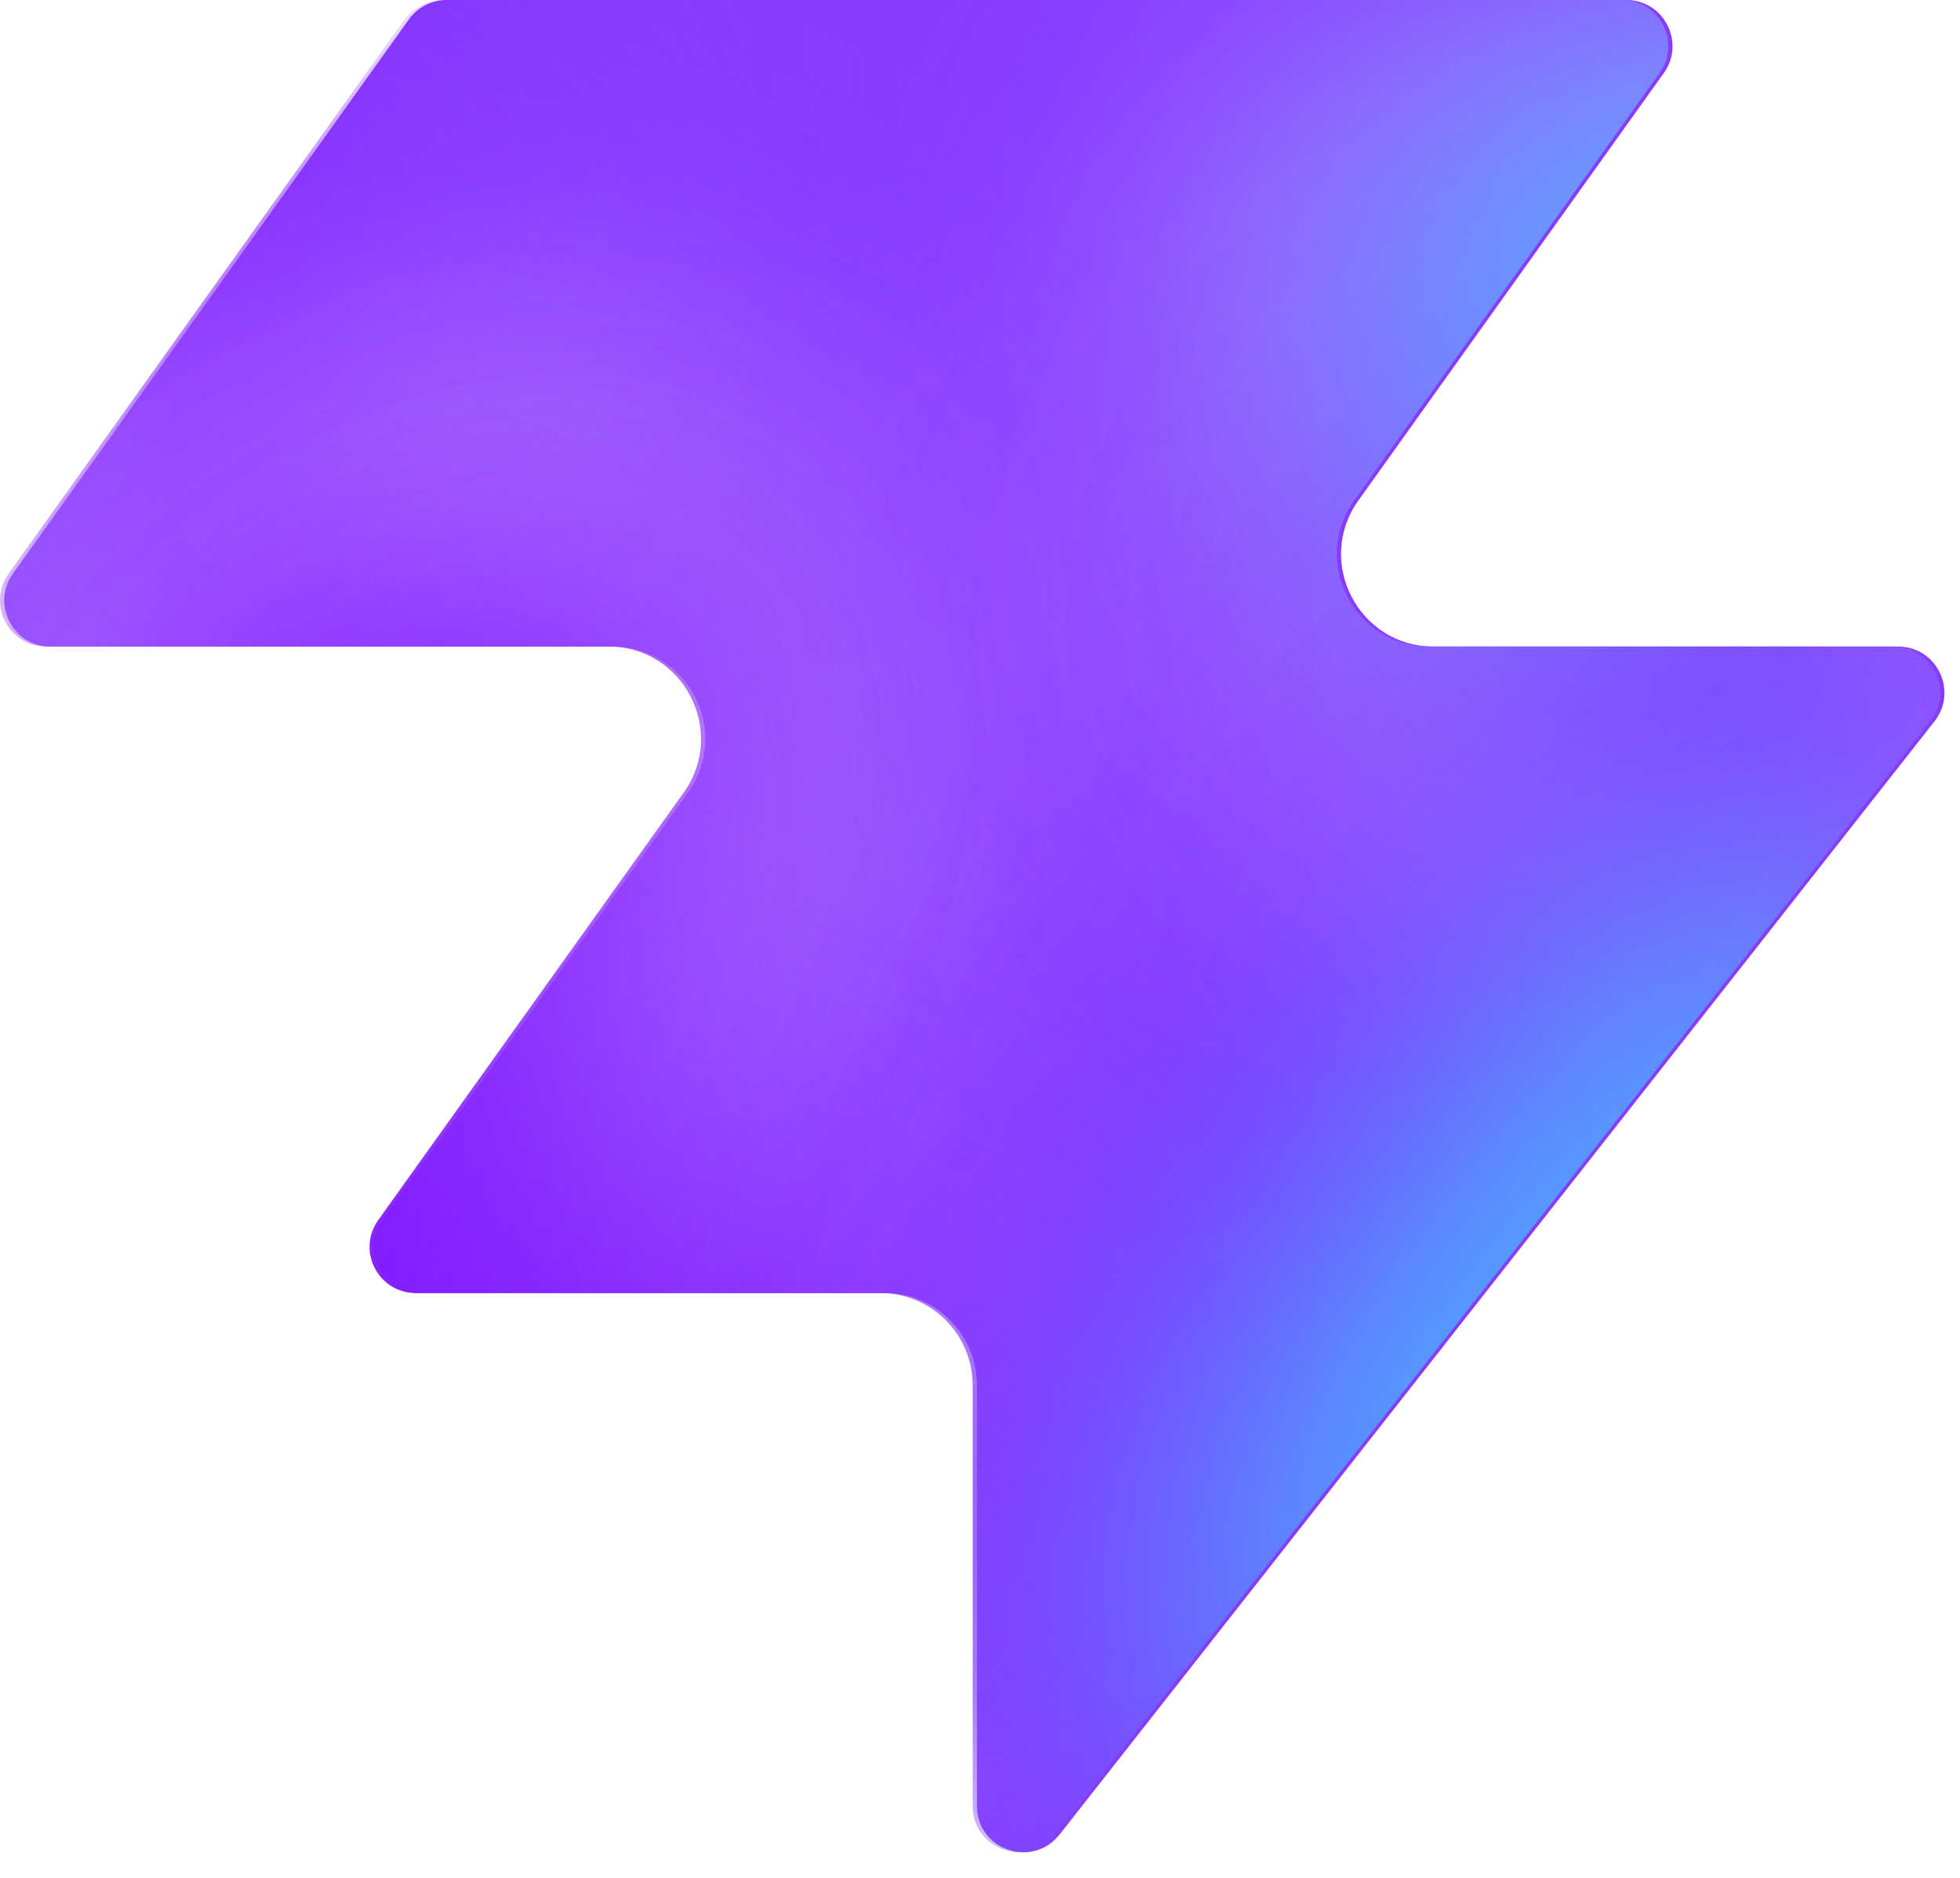
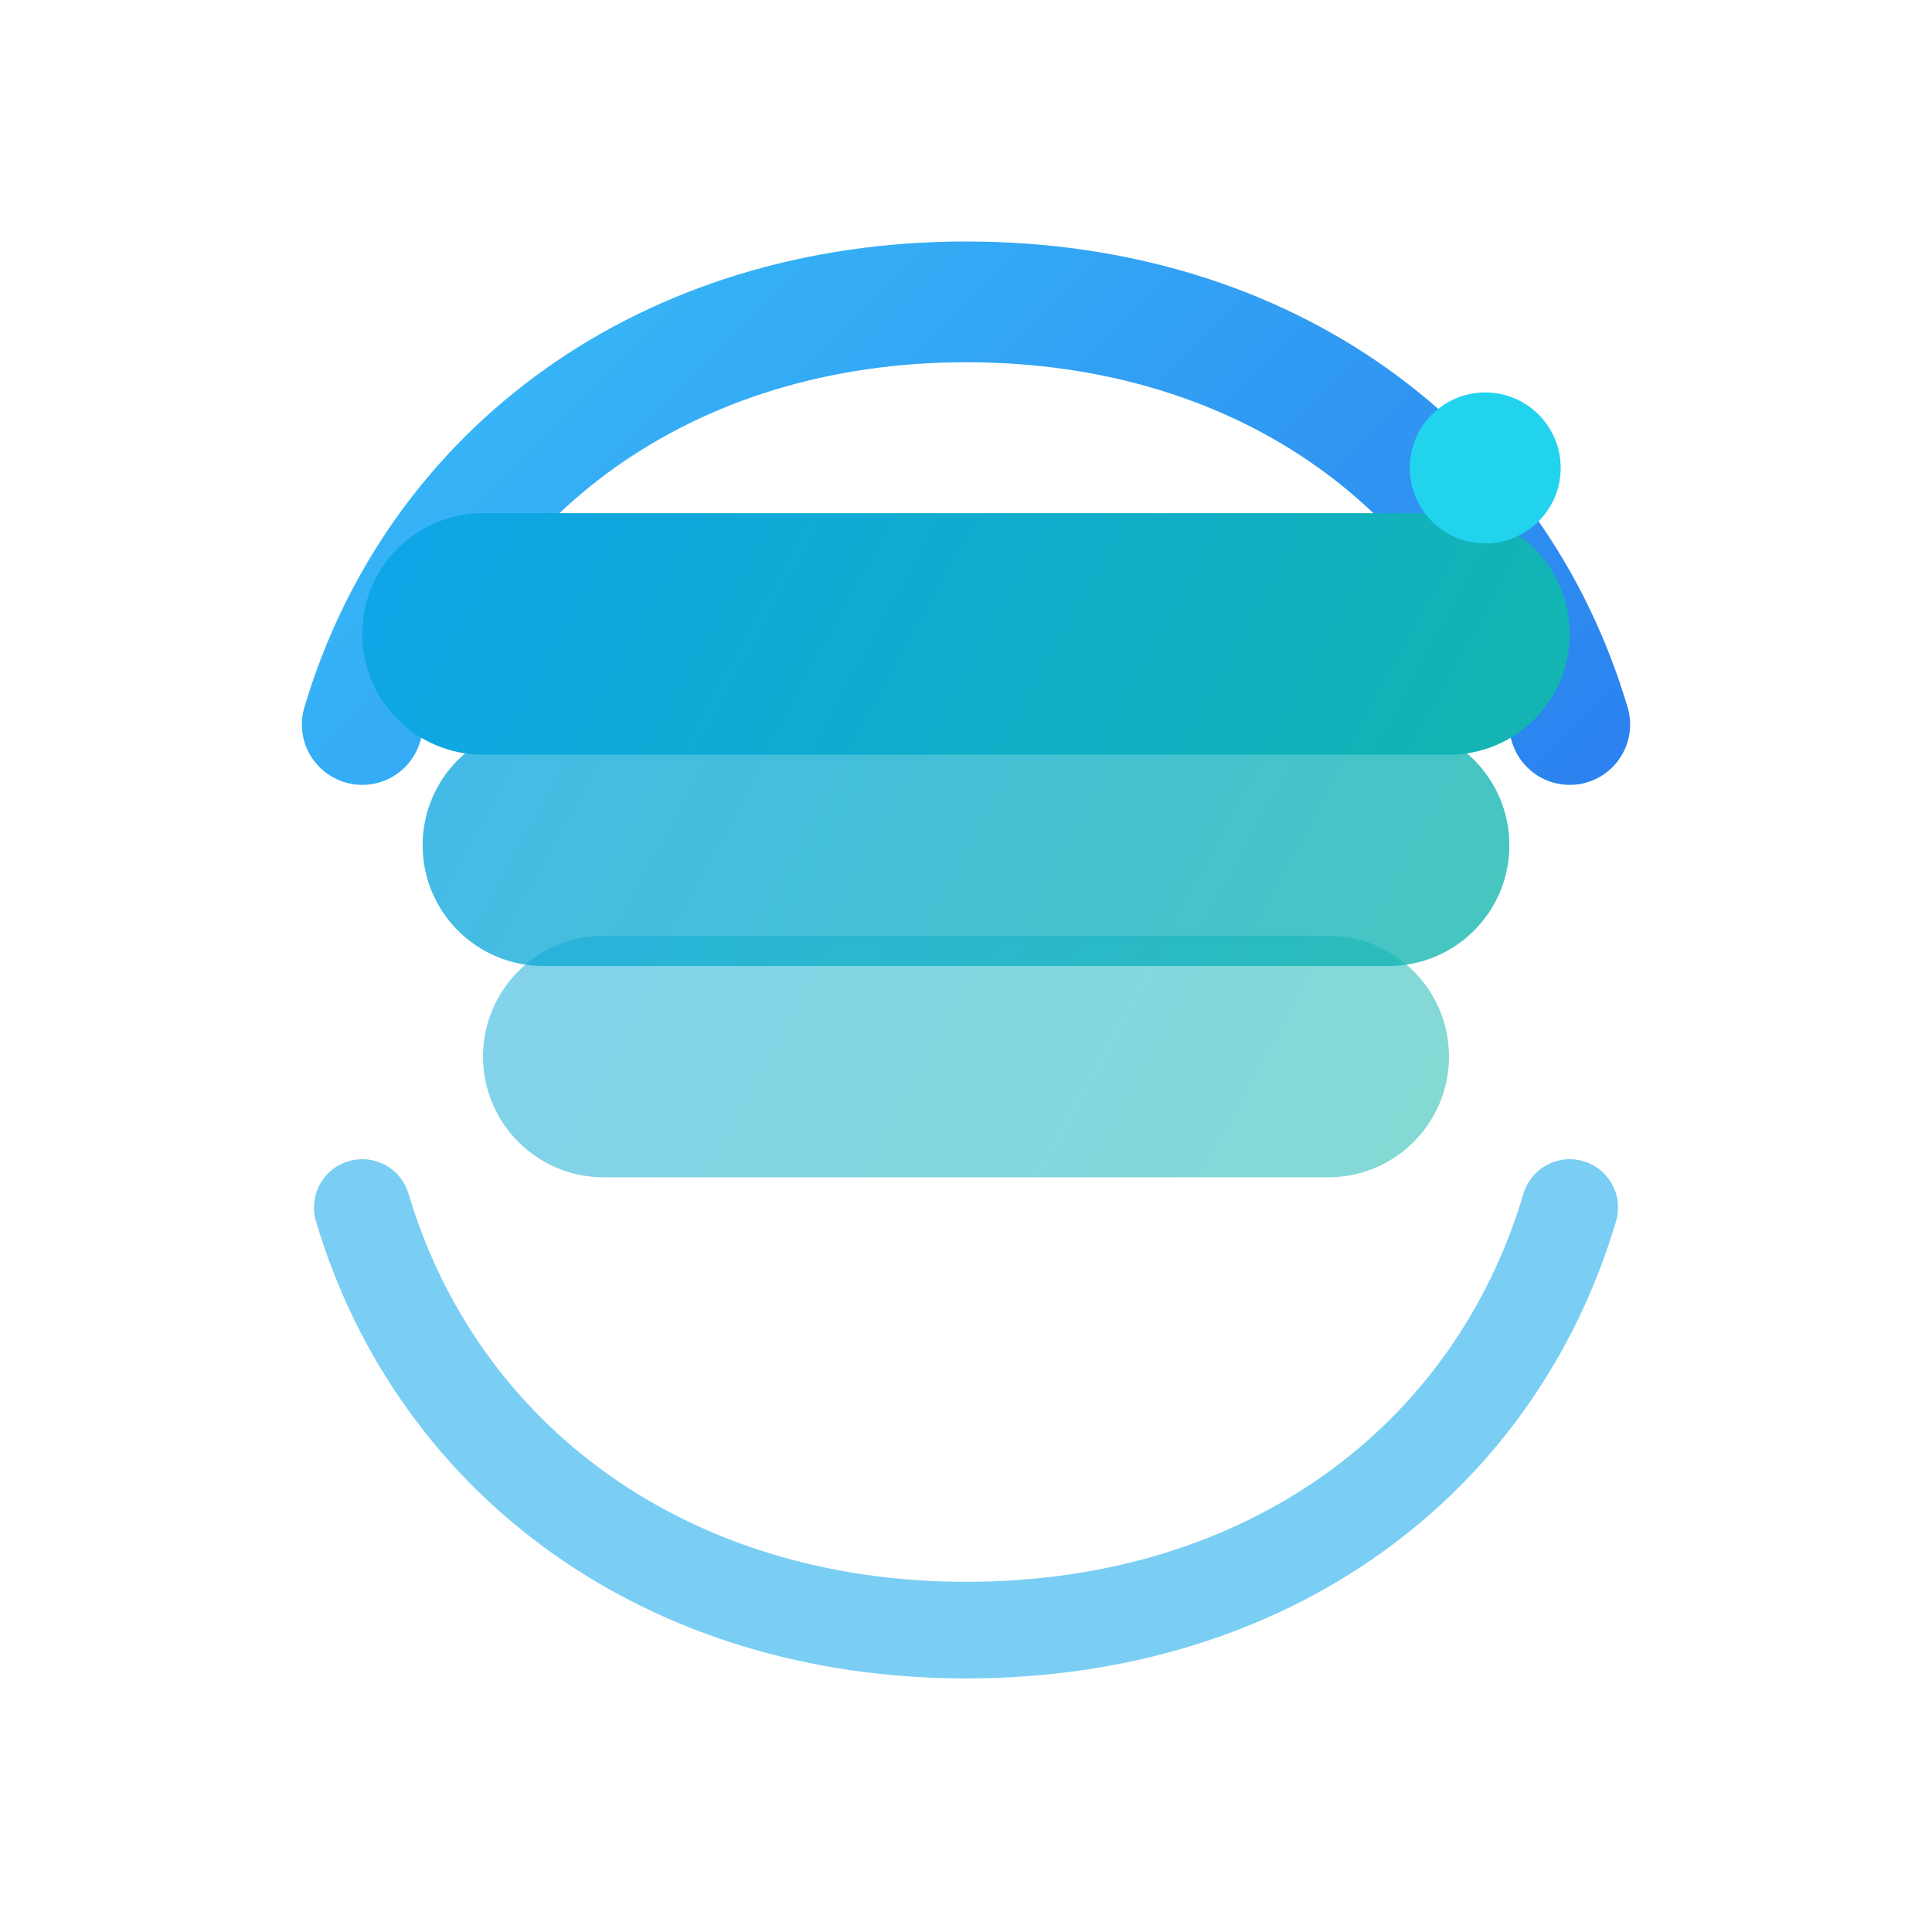
- <svg xmlns="http://www.w3.org/2000/svg" width="48" height="46" fill="none" viewBox="0 0 48 46">
-   <path fill="#863bff" d="M25.946 44.938c-.664.845-2.021.375-2.021-.698V33.937a2.26 2.26 0 0 0-2.262-2.262H10.287c-.92 0-1.456-1.04-.92-1.788l7.48-10.471c1.07-1.497 0-3.578-1.842-3.578H1.237c-.92 0-1.456-1.04-.92-1.788L10.013.474c.214-.297.556-.474.92-.474h28.894c.92 0 1.456 1.04.92 1.788l-7.48 10.471c-1.07 1.498 0 3.579 1.842 3.579h11.377c.943 0 1.473 1.088.89 1.83L25.947 44.94z" style="fill:#863bff;fill:color(display-p3 .525 .23 1);fill-opacity:1" />
-   <mask id="a" width="48" height="46" x="0" y="0" maskUnits="userSpaceOnUse" style="mask-type:alpha">
-     <path fill="#000" d="M25.842 44.938c-.664.844-2.021.375-2.021-.698V33.937a2.26 2.26 0 0 0-2.262-2.262H10.183c-.92 0-1.456-1.04-.92-1.788l7.48-10.471c1.07-1.498 0-3.579-1.842-3.579H1.133c-.92 0-1.456-1.04-.92-1.787L9.91.473c.214-.297.556-.474.92-.474h28.894c.92 0 1.456 1.04.92 1.788l-7.48 10.471c-1.07 1.498 0 3.578 1.842 3.578h11.377c.943 0 1.473 1.088.89 1.832L25.843 44.94z" style="fill:#000;fill-opacity:1" />
-   </mask>
-   <g mask="url(#a)">
-     <g filter="url(#b)">
-       <ellipse cx="5.508" cy="14.704" fill="#ede6ff" rx="5.508" ry="14.704" style="fill:#ede6ff;fill:color(display-p3 .927 .903 1);fill-opacity:1" transform="matrix(.00324 1 1 -.00324 -4.47 31.516)" />
-     </g>
-     <g filter="url(#c)">
-       <ellipse cx="10.399" cy="29.851" fill="#ede6ff" rx="10.399" ry="29.851" style="fill:#ede6ff;fill:color(display-p3 .927 .903 1);fill-opacity:1" transform="matrix(.00324 1 1 -.00324 -39.328 7.883)" />
-     </g>
-     <g filter="url(#d)">
-       <ellipse cx="5.508" cy="30.487" fill="#7e14ff" rx="5.508" ry="30.487" style="fill:#7e14ff;fill:color(display-p3 .492 .077 1);fill-opacity:1" transform="rotate(89.814 -25.913 -14.639)scale(1 -1)" />
-     </g>
-     <g filter="url(#e)">
-       <ellipse cx="5.508" cy="30.599" fill="#7e14ff" rx="5.508" ry="30.599" style="fill:#7e14ff;fill:color(display-p3 .492 .077 1);fill-opacity:1" transform="rotate(89.814 -32.644 -3.334)scale(1 -1)" />
-     </g>
-     <g filter="url(#f)">
-       <ellipse cx="5.508" cy="30.599" fill="#7e14ff" rx="5.508" ry="30.599" style="fill:#7e14ff;fill:color(display-p3 .492 .077 1);fill-opacity:1" transform="matrix(.00324 1 1 -.00324 -34.34 30.47)" />
-     </g>
-     <g filter="url(#g)">
-       <ellipse cx="14.072" cy="22.078" fill="#ede6ff" rx="14.072" ry="22.078" style="fill:#ede6ff;fill:color(display-p3 .927 .903 1);fill-opacity:1" transform="rotate(93.35 24.506 48.493)scale(-1 1)" />
-     </g>
-     <g filter="url(#h)">
-       <ellipse cx="3.47" cy="21.501" fill="#7e14ff" rx="3.47" ry="21.501" style="fill:#7e14ff;fill:color(display-p3 .492 .077 1);fill-opacity:1" transform="rotate(89.009 28.708 47.59)scale(-1 1)" />
-     </g>
-     <g filter="url(#i)">
-       <ellipse cx="3.47" cy="21.501" fill="#7e14ff" rx="3.47" ry="21.501" style="fill:#7e14ff;fill:color(display-p3 .492 .077 1);fill-opacity:1" transform="rotate(89.009 28.708 47.59)scale(-1 1)" />
-     </g>
-     <g filter="url(#j)">
-       <ellipse cx=".387" cy="8.972" fill="#7e14ff" rx="4.407" ry="29.108" style="fill:#7e14ff;fill:color(display-p3 .492 .077 1);fill-opacity:1" transform="rotate(39.51 .387 8.972)" />
-     </g>
-     <g filter="url(#k)">
-       <ellipse cx="47.523" cy="-6.092" fill="#7e14ff" rx="4.407" ry="29.108" style="fill:#7e14ff;fill:color(display-p3 .492 .077 1);fill-opacity:1" transform="rotate(37.892 47.523 -6.092)" />
-     </g>
-     <g filter="url(#l)">
-       <ellipse cx="41.412" cy="6.333" fill="#47bfff" rx="5.971" ry="9.665" style="fill:#47bfff;fill:color(display-p3 .28 .748 1);fill-opacity:1" transform="rotate(37.892 41.412 6.333)" />
-     </g>
-     <g filter="url(#m)">
-       <ellipse cx="-1.879" cy="38.332" fill="#7e14ff" rx="4.407" ry="29.108" style="fill:#7e14ff;fill:color(display-p3 .492 .077 1);fill-opacity:1" transform="rotate(37.892 -1.88 38.332)" />
-     </g>
-     <g filter="url(#n)">
-       <ellipse cx="-1.879" cy="38.332" fill="#7e14ff" rx="4.407" ry="29.108" style="fill:#7e14ff;fill:color(display-p3 .492 .077 1);fill-opacity:1" transform="rotate(37.892 -1.88 38.332)" />
-     </g>
-     <g filter="url(#o)">
-       <ellipse cx="35.651" cy="29.907" fill="#7e14ff" rx="4.407" ry="29.108" style="fill:#7e14ff;fill:color(display-p3 .492 .077 1);fill-opacity:1" transform="rotate(37.892 35.651 29.907)" />
-     </g>
-     <g filter="url(#p)">
-       <ellipse cx="38.418" cy="32.4" fill="#47bfff" rx="5.971" ry="15.297" style="fill:#47bfff;fill:color(display-p3 .28 .748 1);fill-opacity:1" transform="rotate(37.892 38.418 32.4)" />
-     </g>
-   </g>
+ <svg xmlns="http://www.w3.org/2000/svg" viewBox="0 0 64 64" fill="none">
  <defs>
-     <filter id="b" width="60.045" height="41.654" x="-19.77" y="16.149" color-interpolation-filters="sRGB" filterUnits="userSpaceOnUse">
-       <feFlood flood-opacity="0" result="BackgroundImageFix" />
-       <feBlend in="SourceGraphic" in2="BackgroundImageFix" result="shape" />
-       <feGaussianBlur result="effect1_foregroundBlur_2002_17158" stdDeviation="7.659" />
-     </filter>
-     <filter id="c" width="90.34" height="51.437" x="-54.613" y="-7.533" color-interpolation-filters="sRGB" filterUnits="userSpaceOnUse">
-       <feFlood flood-opacity="0" result="BackgroundImageFix" />
-       <feBlend in="SourceGraphic" in2="BackgroundImageFix" result="shape" />
-       <feGaussianBlur result="effect1_foregroundBlur_2002_17158" stdDeviation="7.659" />
-     </filter>
-     <filter id="d" width="79.355" height="29.4" x="-49.64" y="2.03" color-interpolation-filters="sRGB" filterUnits="userSpaceOnUse">
-       <feFlood flood-opacity="0" result="BackgroundImageFix" />
-       <feBlend in="SourceGraphic" in2="BackgroundImageFix" result="shape" />
-       <feGaussianBlur result="effect1_foregroundBlur_2002_17158" stdDeviation="4.596" />
-     </filter>
-     <filter id="e" width="79.579" height="29.4" x="-45.045" y="20.029" color-interpolation-filters="sRGB" filterUnits="userSpaceOnUse">
-       <feFlood flood-opacity="0" result="BackgroundImageFix" />
-       <feBlend in="SourceGraphic" in2="BackgroundImageFix" result="shape" />
-       <feGaussianBlur result="effect1_foregroundBlur_2002_17158" stdDeviation="4.596" />
-     </filter>
-     <filter id="f" width="79.579" height="29.4" x="-43.513" y="21.178" color-interpolation-filters="sRGB" filterUnits="userSpaceOnUse">
-       <feFlood flood-opacity="0" result="BackgroundImageFix" />
-       <feBlend in="SourceGraphic" in2="BackgroundImageFix" result="shape" />
-       <feGaussianBlur result="effect1_foregroundBlur_2002_17158" stdDeviation="4.596" />
-     </filter>
-     <filter id="g" width="74.749" height="58.852" x="15.756" y="-17.901" color-interpolation-filters="sRGB" filterUnits="userSpaceOnUse">
-       <feFlood flood-opacity="0" result="BackgroundImageFix" />
-       <feBlend in="SourceGraphic" in2="BackgroundImageFix" result="shape" />
-       <feGaussianBlur result="effect1_foregroundBlur_2002_17158" stdDeviation="7.659" />
-     </filter>
-     <filter id="h" width="61.377" height="25.362" x="23.548" y="2.284" color-interpolation-filters="sRGB" filterUnits="userSpaceOnUse">
-       <feFlood flood-opacity="0" result="BackgroundImageFix" />
-       <feBlend in="SourceGraphic" in2="BackgroundImageFix" result="shape" />
-       <feGaussianBlur result="effect1_foregroundBlur_2002_17158" stdDeviation="4.596" />
-     </filter>
-     <filter id="i" width="61.377" height="25.362" x="23.548" y="2.284" color-interpolation-filters="sRGB" filterUnits="userSpaceOnUse">
-       <feFlood flood-opacity="0" result="BackgroundImageFix" />
-       <feBlend in="SourceGraphic" in2="BackgroundImageFix" result="shape" />
-       <feGaussianBlur result="effect1_foregroundBlur_2002_17158" stdDeviation="4.596" />
-     </filter>
-     <filter id="j" width="56.045" height="63.649" x="-27.636" y="-22.853" color-interpolation-filters="sRGB" filterUnits="userSpaceOnUse">
-       <feFlood flood-opacity="0" result="BackgroundImageFix" />
-       <feBlend in="SourceGraphic" in2="BackgroundImageFix" result="shape" />
-       <feGaussianBlur result="effect1_foregroundBlur_2002_17158" stdDeviation="4.596" />
-     </filter>
-     <filter id="k" width="54.814" height="64.646" x="20.116" y="-38.415" color-interpolation-filters="sRGB" filterUnits="userSpaceOnUse">
-       <feFlood flood-opacity="0" result="BackgroundImageFix" />
-       <feBlend in="SourceGraphic" in2="BackgroundImageFix" result="shape" />
-       <feGaussianBlur result="effect1_foregroundBlur_2002_17158" stdDeviation="4.596" />
-     </filter>
-     <filter id="l" width="33.541" height="35.313" x="24.641" y="-11.323" color-interpolation-filters="sRGB" filterUnits="userSpaceOnUse">
-       <feFlood flood-opacity="0" result="BackgroundImageFix" />
-       <feBlend in="SourceGraphic" in2="BackgroundImageFix" result="shape" />
-       <feGaussianBlur result="effect1_foregroundBlur_2002_17158" stdDeviation="4.596" />
-     </filter>
-     <filter id="m" width="54.814" height="64.646" x="-29.286" y="6.009" color-interpolation-filters="sRGB" filterUnits="userSpaceOnUse">
-       <feFlood flood-opacity="0" result="BackgroundImageFix" />
-       <feBlend in="SourceGraphic" in2="BackgroundImageFix" result="shape" />
-       <feGaussianBlur result="effect1_foregroundBlur_2002_17158" stdDeviation="4.596" />
-     </filter>
-     <filter id="n" width="54.814" height="64.646" x="-29.286" y="6.009" color-interpolation-filters="sRGB" filterUnits="userSpaceOnUse">
-       <feFlood flood-opacity="0" result="BackgroundImageFix" />
-       <feBlend in="SourceGraphic" in2="BackgroundImageFix" result="shape" />
-       <feGaussianBlur result="effect1_foregroundBlur_2002_17158" stdDeviation="4.596" />
-     </filter>
-     <filter id="o" width="54.814" height="64.646" x="8.244" y="-2.416" color-interpolation-filters="sRGB" filterUnits="userSpaceOnUse">
-       <feFlood flood-opacity="0" result="BackgroundImageFix" />
-       <feBlend in="SourceGraphic" in2="BackgroundImageFix" result="shape" />
-       <feGaussianBlur result="effect1_foregroundBlur_2002_17158" stdDeviation="4.596" />
-     </filter>
-     <filter id="p" width="39.409" height="43.623" x="18.713" y="10.588" color-interpolation-filters="sRGB" filterUnits="userSpaceOnUse">
-       <feFlood flood-opacity="0" result="BackgroundImageFix" />
-       <feBlend in="SourceGraphic" in2="BackgroundImageFix" result="shape" />
-       <feGaussianBlur result="effect1_foregroundBlur_2002_17158" stdDeviation="4.596" />
-     </filter>
+     <linearGradient id="stackGradient" x1="12" y1="17" x2="52" y2="39" gradientUnits="userSpaceOnUse">
+       <stop offset="0" stop-color="#0EA5E9" />
+       <stop offset="1" stop-color="#14B8A6" />
+     </linearGradient>
+     <linearGradient id="auraGradient" x1="11" y1="10" x2="55" y2="54" gradientUnits="userSpaceOnUse">
+       <stop offset="0" stop-color="#38BDF8" />
+       <stop offset="1" stop-color="#2563EB" />
+     </linearGradient>
  </defs>
+   <path d="M12 24C14.5 15.6 22.1 10 32 10C42 10 49.5 15.6 52 24" stroke="url(#auraGradient)" stroke-width="4" stroke-linecap="round" />
+   <path d="M52 40C49.5 48.4 42 54 32 54C22.1 54 14.5 48.4 12 40" stroke="#0EA5E9" stroke-opacity="0.55" stroke-width="3.2" stroke-linecap="round" />
+   <rect x="12" y="17" width="40" height="8" rx="4" fill="url(#stackGradient)" />
+   <rect x="14" y="24" width="36" height="8" rx="4" fill="url(#stackGradient)" opacity="0.78" />
+   <rect x="16" y="31" width="32" height="8" rx="4" fill="url(#stackGradient)" opacity="0.52" />
+   <circle cx="49.2" cy="15.5" r="2.5" fill="#22D3EE" />
</svg>
